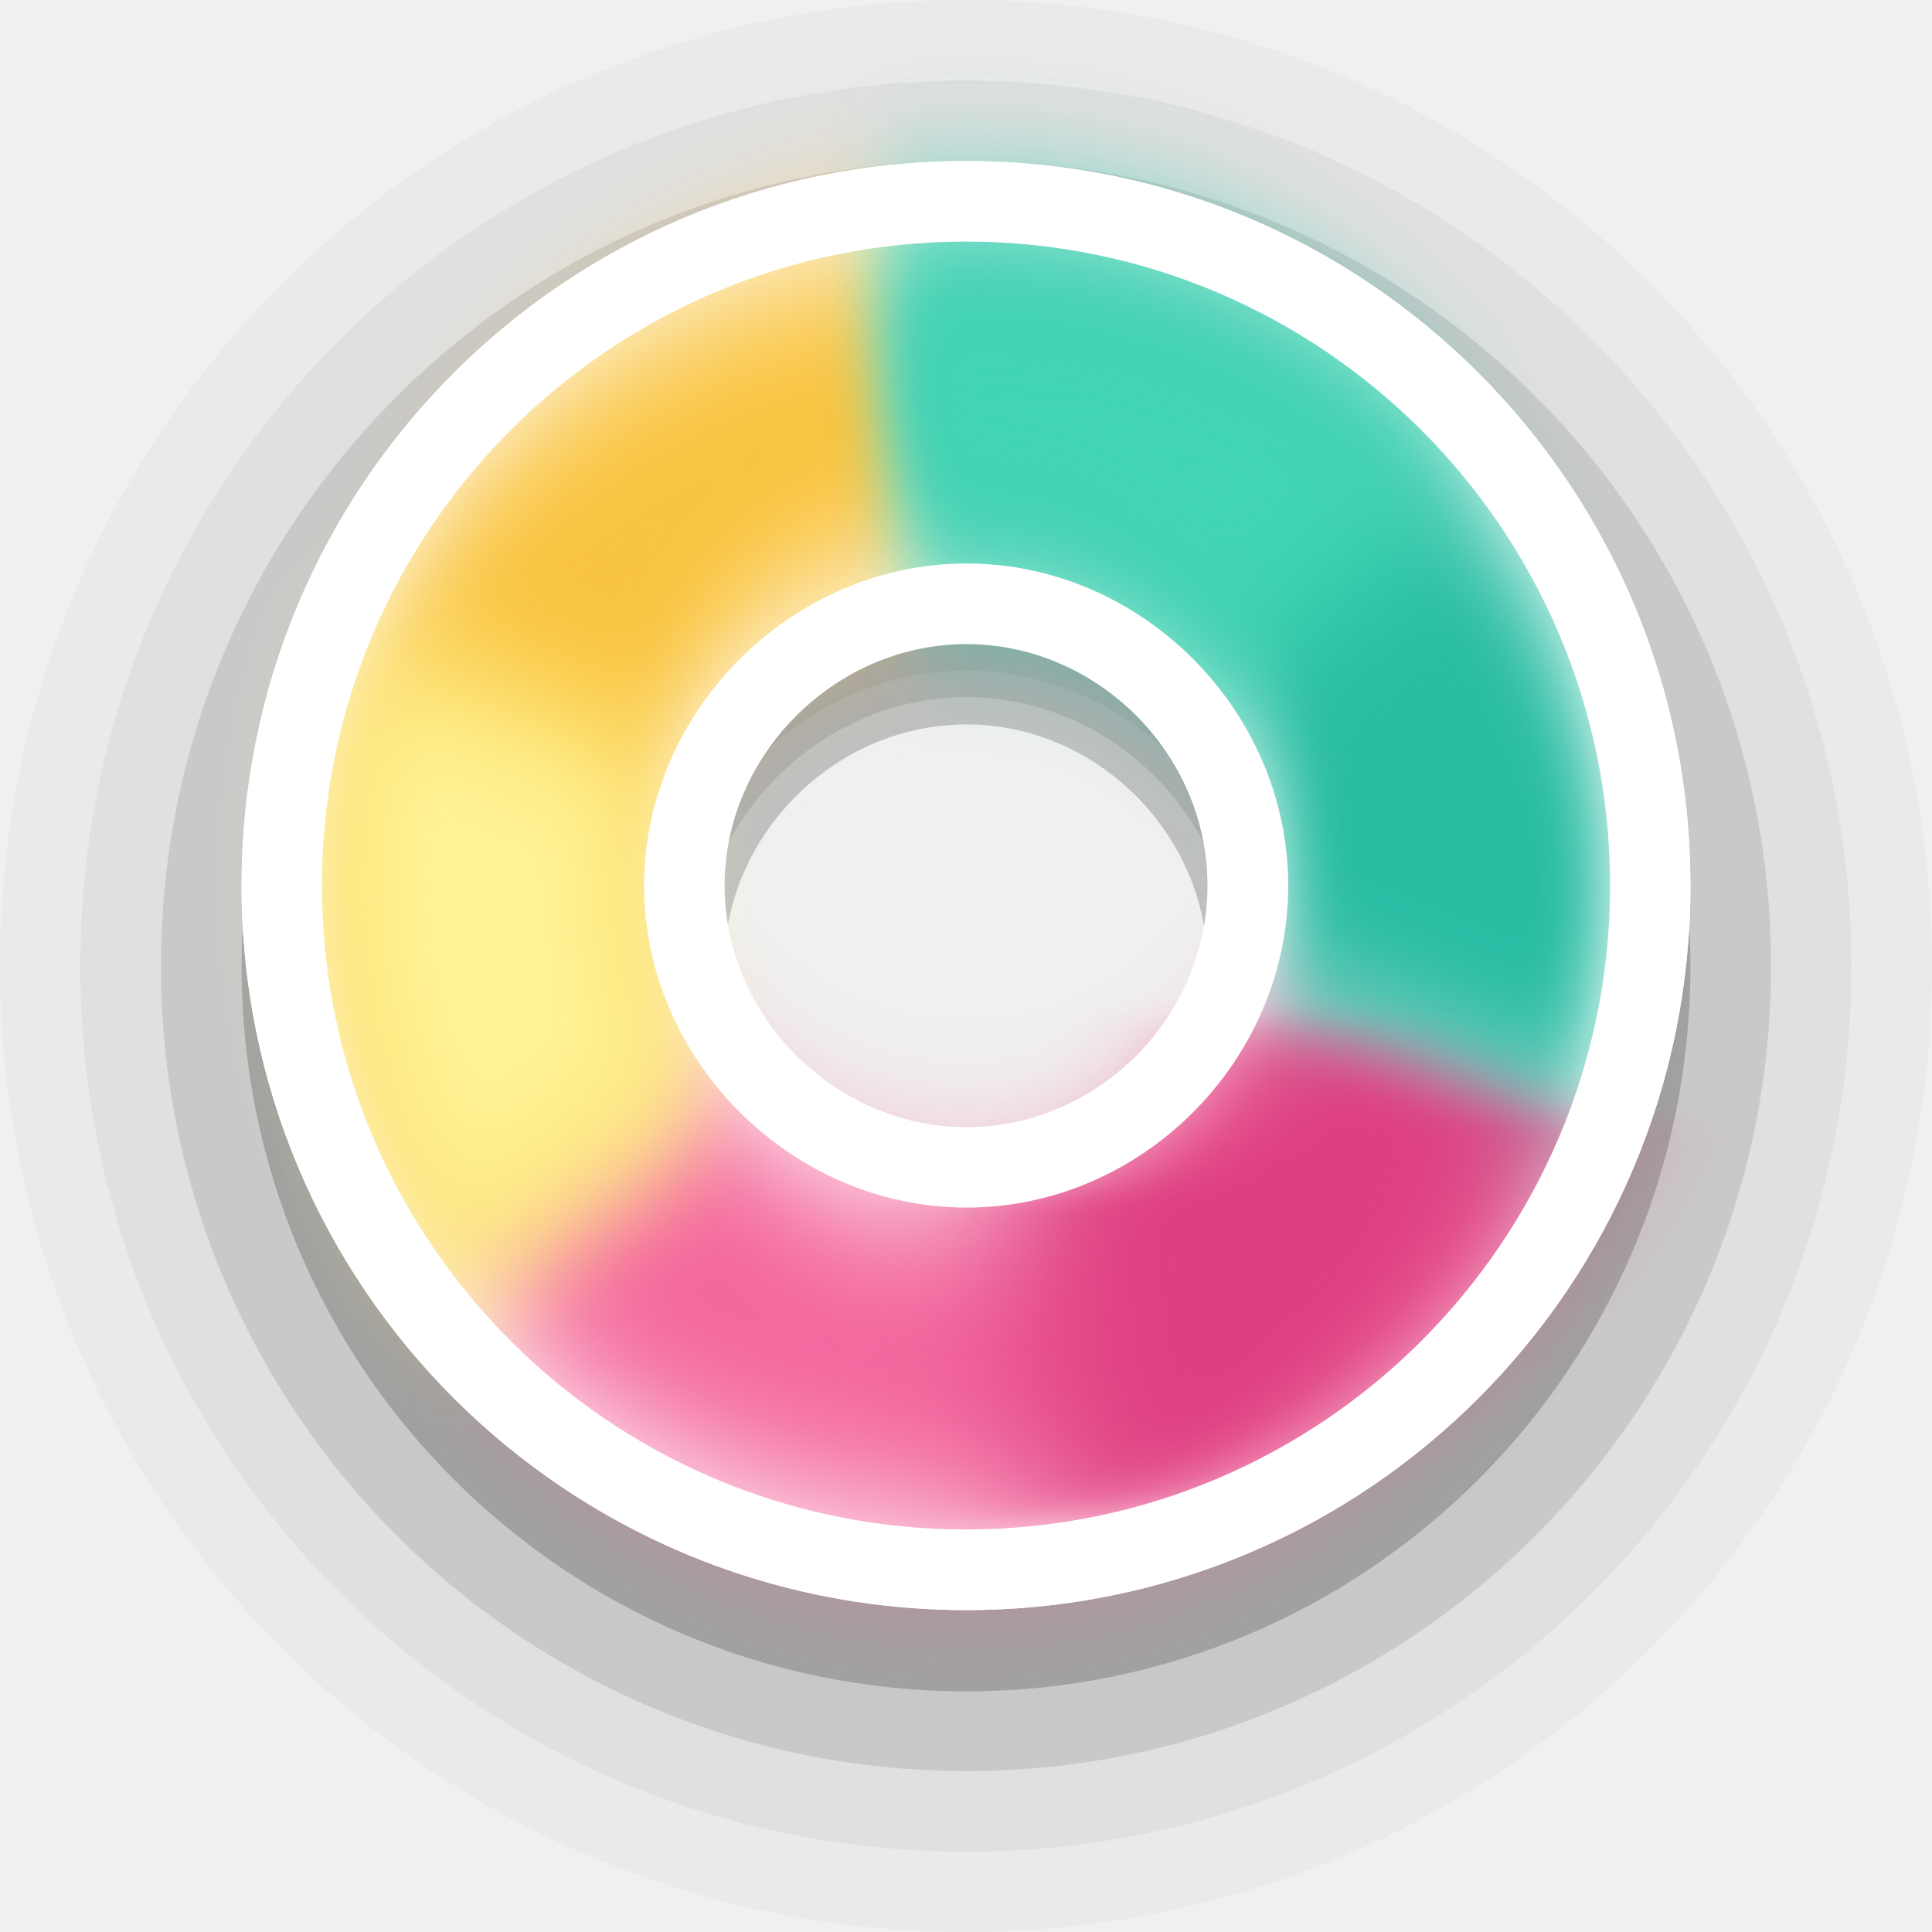
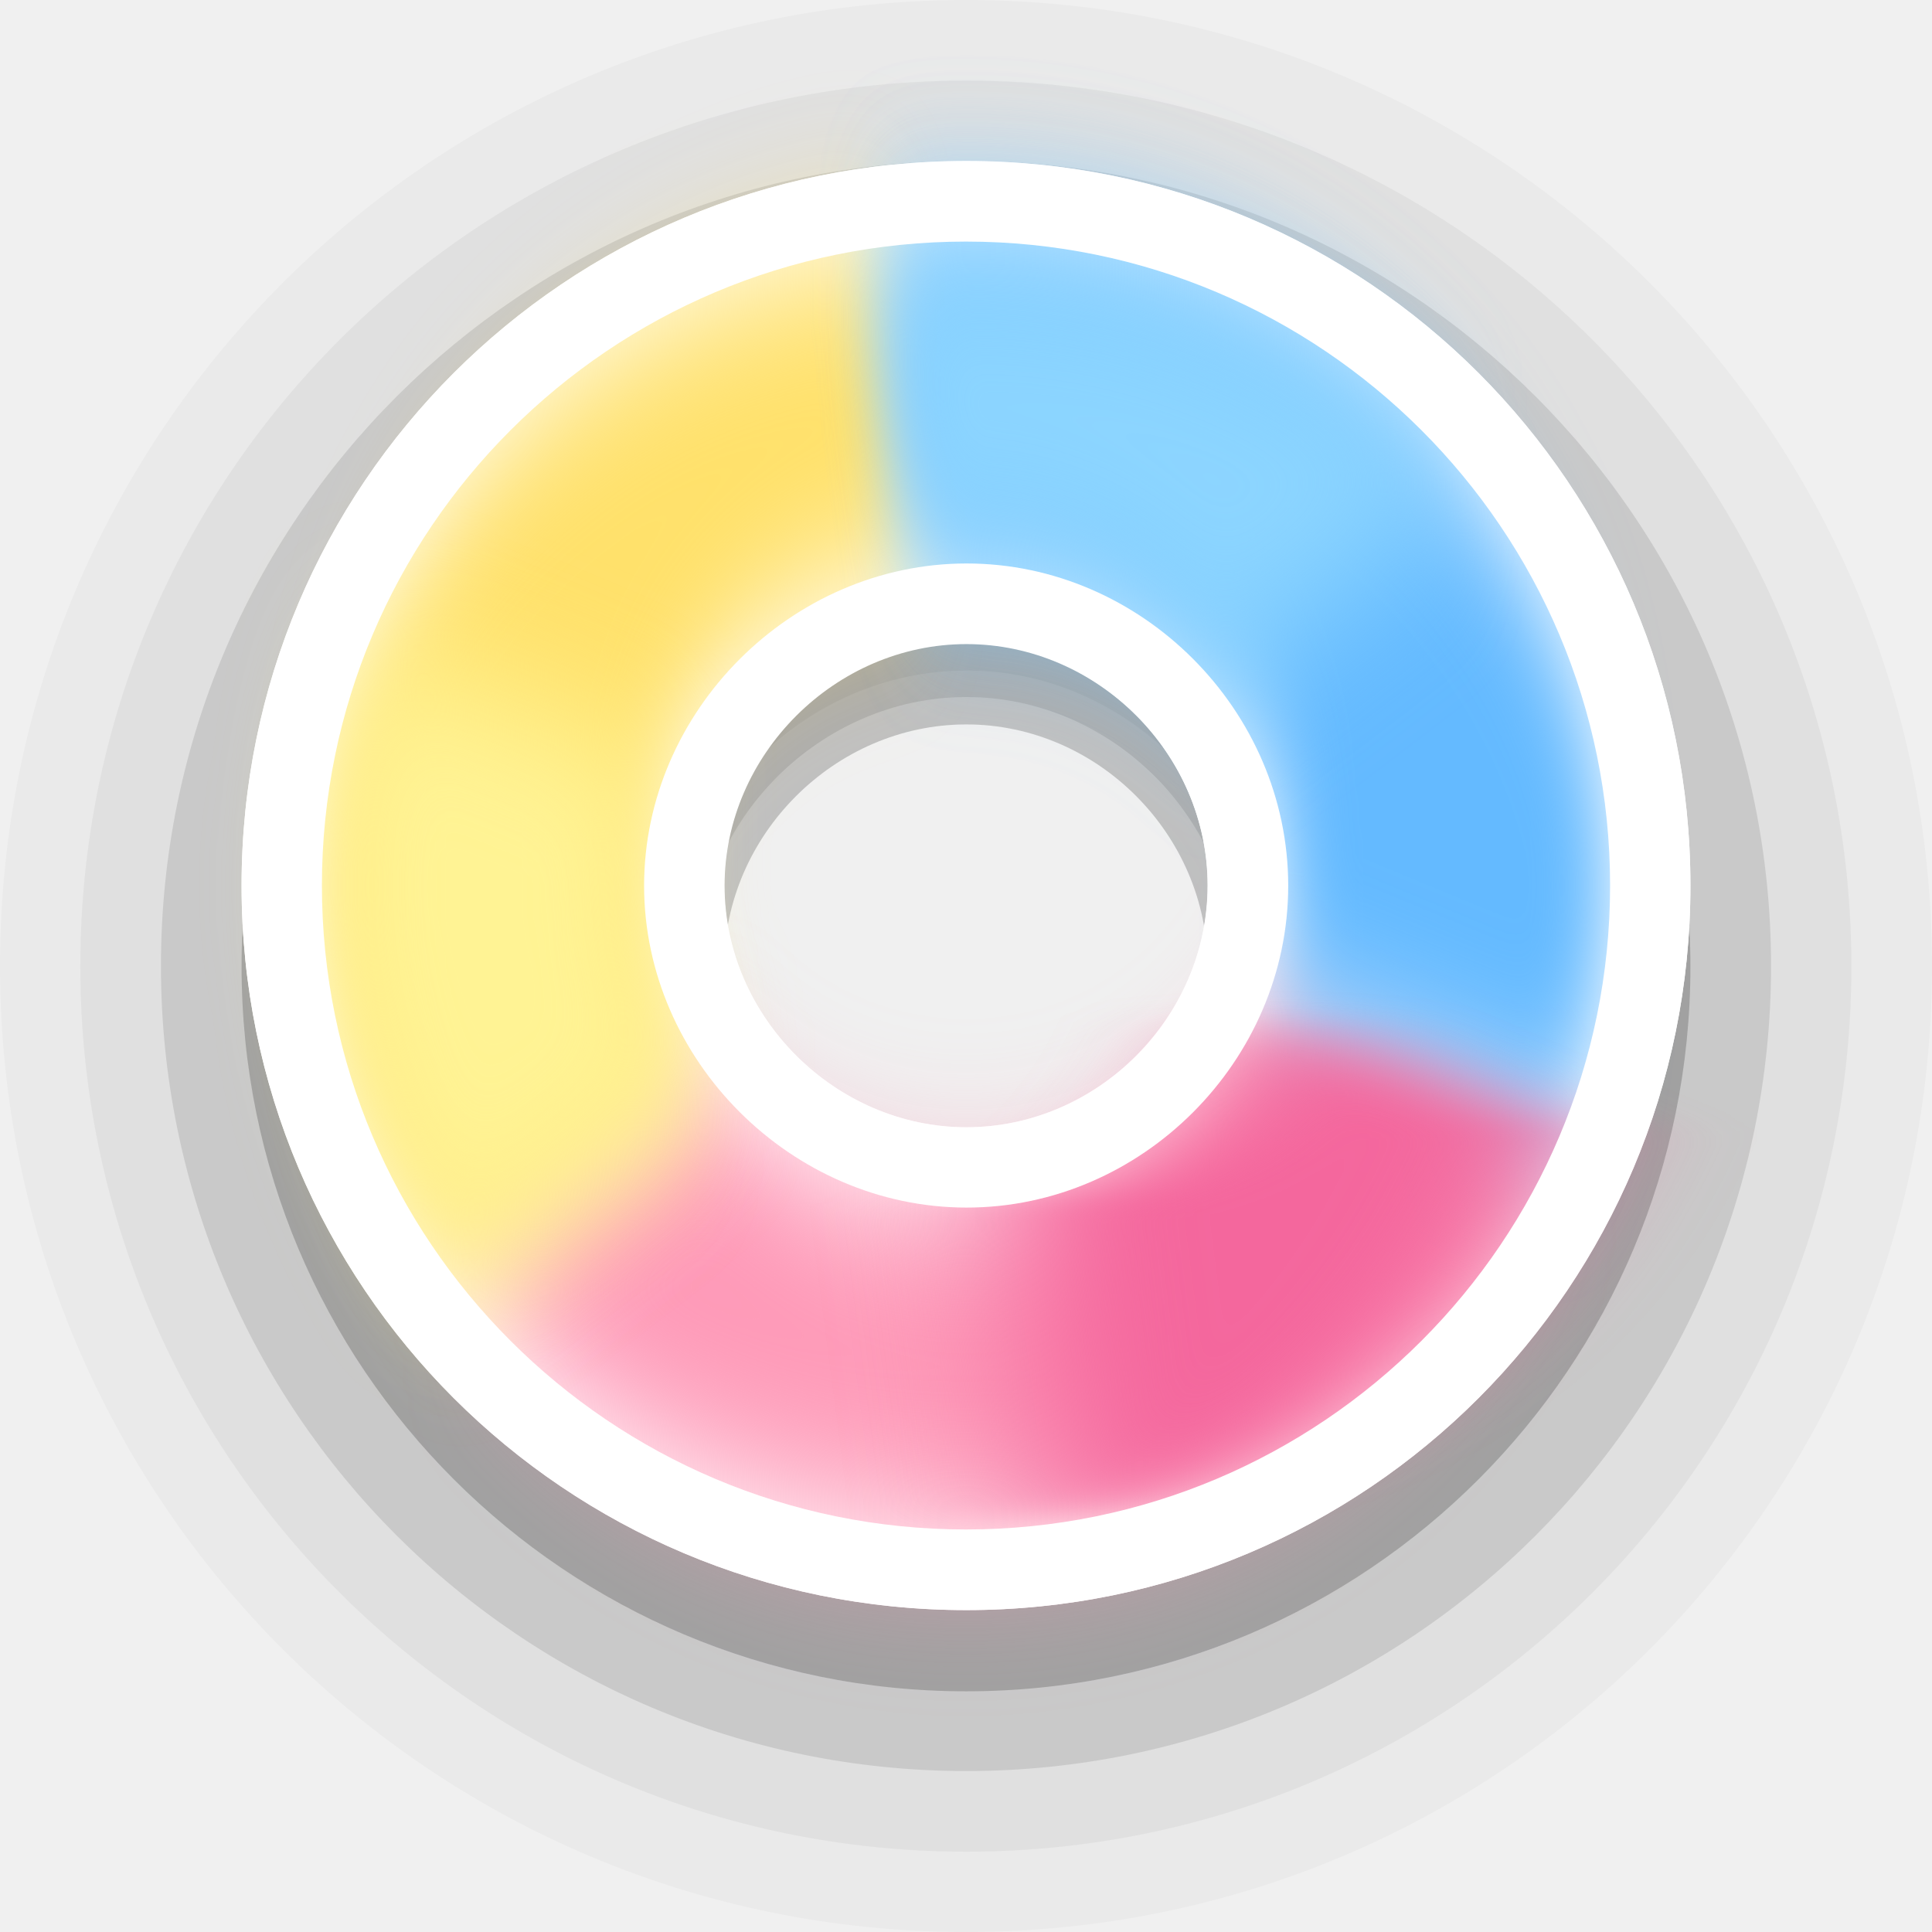
<svg xmlns="http://www.w3.org/2000/svg" width="24" height="24" viewBox="0 0 6.35 6.35" version="1.1" id="svg1">
  <defs id="defs1">
    <filter style="color-interpolation-filters:sRGB" id="filter18" x="-0.148" y="-0.222" width="1.296" height="1.445">
      <feGaussianBlur stdDeviation="0.196" id="feGaussianBlur18" />
    </filter>
    <filter style="color-interpolation-filters:sRGB" id="filter19" x="-0.294" y="-0.127" width="1.589" height="1.255">
      <feGaussianBlur stdDeviation="0.195" id="feGaussianBlur19" />
    </filter>
    <filter style="color-interpolation-filters:sRGB" id="filter20" x="-0.148" y="-0.222" width="1.296" height="1.445">
      <feGaussianBlur stdDeviation="0.196" id="feGaussianBlur20" />
    </filter>
    <filter style="color-interpolation-filters:sRGB" id="filter20-7" x="-0.222" y="-0.392" width="1.445" height="1.784">
      <feGaussianBlur stdDeviation="0.196" id="feGaussianBlur20-9" />
    </filter>
  </defs>
  <path id="circle2-5-2-6" style="font-variation-settings:normal;opacity:0.2;vector-effect:none;fill:#000000;fill-opacity:1;stroke:none;stroke-width:1.058;stroke-linecap:round;stroke-linejoin:round;stroke-miterlimit:4;stroke-dasharray:none;stroke-dashoffset:0;stroke-opacity:1;-inkscape-stroke:none;paint-order:stroke markers fill;stop-color:#000000;stop-opacity:1" d="m 3.176,0.794 c -1.317,0 -2.382,1.065 -2.382,2.383 0,1.317 1.065,2.382 2.382,2.382 1.317,0 2.38,-1.065 2.38,-2.382 0,-1.317 -1.063,-2.383 -2.38,-2.383 z m 0,1.587 c 0.432,0 0.793,0.363 0.793,0.796 0,0.433 -0.362,0.795 -0.793,0.795 -0.432,0 -0.796,-0.364 -0.796,-0.795 0,-0.432 0.364,-0.796 0.796,-0.796 z" />
  <path id="circle2-5-2-6-9" style="font-variation-settings:normal;opacity:0.1;vector-effect:none;fill:#000000;fill-opacity:1;stroke:none;stroke-width:1.058;stroke-linecap:round;stroke-linejoin:round;stroke-miterlimit:4;stroke-dasharray:none;stroke-dashoffset:0;stroke-opacity:1;-inkscape-stroke:none;paint-order:stroke markers fill;stop-color:#000000;stop-opacity:1" d="m 3.176,0.529 c -1.464,0 -2.647,1.183 -2.647,2.646 0,1.463 1.183,2.646 2.647,2.646 1.464,0 2.645,-1.183 2.645,-2.646 0,-1.463 -1.181,-2.646 -2.645,-2.646 z m 0,1.762 c 0.48,0 0.881,0.403 0.881,0.884 0,0.481 -0.402,0.883 -0.881,0.883 -0.48,0 -0.884,-0.404 -0.884,-0.883 0,-0.479 0.405,-0.884 0.884,-0.884 z" />
  <path id="circle2-5-2-6-9-1" style="font-variation-settings:normal;opacity:0.05;vector-effect:none;fill:#000000;fill-opacity:1;stroke:none;stroke-width:1.058;stroke-linecap:round;stroke-linejoin:round;stroke-miterlimit:4;stroke-dasharray:none;stroke-dashoffset:0;stroke-opacity:1;-inkscape-stroke:none;paint-order:stroke markers fill;stop-color:#000000;stop-opacity:1" d="m 3.176,0.265 c -1.61,0 -2.912,1.301 -2.912,2.911 0,1.609 1.302,2.91 2.912,2.91 1.61,0 2.909,-1.301 2.909,-2.91 0,-1.609 -1.299,-2.911 -2.909,-2.911 z m 0,1.939 c 0.527,0 0.97,0.443 0.97,0.972 0,0.529 -0.442,0.972 -0.97,0.972 -0.527,0 -0.973,-0.444 -0.973,-0.972 0,-0.527 0.445,-0.972 0.973,-0.972 z" />
  <path id="circle2-5-2-6-9-1-3" style="font-variation-settings:normal;opacity:0.025;vector-effect:none;fill:#000000;fill-opacity:1;stroke:none;stroke-width:1.058;stroke-linecap:round;stroke-linejoin:round;stroke-miterlimit:4;stroke-dasharray:none;stroke-dashoffset:0;stroke-opacity:1;-inkscape-stroke:none;paint-order:stroke markers fill;stop-color:#000000;stop-opacity:1" d="M 3.176,0 C 1.42,0 0,1.42 0,3.175 0,4.931 1.42,6.35 3.176,6.35 4.933,6.35 6.35,4.931 6.35,3.175 6.35,1.42 4.933,0 3.176,0 Z m 0,2.115 c 0.575,0 1.058,0.483 1.058,1.061 0,0.577 -0.482,1.06 -1.058,1.06 -0.575,0 -1.061,-0.485 -1.061,-1.06 0,-0.575 0.486,-1.061 1.061,-1.061 z" />
  <path id="circle2-5-2" style="fill:#ffffff;fill-opacity:1;stroke:none;stroke-width:1.27;paint-order:stroke markers fill" d="m 3.176,0.529 c -1.317,0 -2.382,1.065 -2.382,2.382 0,1.317 1.065,2.381 2.382,2.381 1.317,0 2.38,-1.065 2.38,-2.381 0,-1.316 -1.063,-2.382 -2.38,-2.382 z m 0,1.586 c 0.432,0 0.793,0.363 0.793,0.795 0,0.433 -0.362,0.795 -0.793,0.795 -0.432,0 -0.796,-0.364 -0.796,-0.795 0,-0.431 0.364,-0.795 0.796,-0.795 z" />
  <g id="g7" transform="rotate(-157.5,3.174959,2.910414)">
-     <path id="path6" style="fill:#f4679d;fill-opacity:1;stroke:none;stroke-width:0;stroke-linejoin:round;filter:url(#filter18)" d="M 3.175,0.794 A 2.117,2.117 0 0 0 1.058,2.91 H 2.117 A 1.058,1.058 0 0 1 3.175,1.852 1.058,1.058 0 0 1 3.704,1.994 L 4.233,1.077 A 2.117,2.117 0 0 0 3.175,0.794 Z" />
-     <path id="path5" style="fill:#f9c440;fill-opacity:1;stroke:#000000;stroke-width:0;stroke-linejoin:round;filter:url(#filter19)" d="M 4.233,1.077 3.704,1.994 A 1.058,1.058 0 0 1 4.233,2.91 1.058,1.058 0 0 1 3.704,3.827 L 4.233,4.743 A 2.117,2.117 0 0 0 5.292,2.91 2.117,2.117 0 0 0 4.233,1.077 Z" />
-     <path id="path1" style="fill:#28bca3;fill-opacity:1;stroke:#000000;stroke-width:0;stroke-linejoin:round;filter:url(#filter20)" d="M 2.117,2.91 H 1.058 A 2.117,2.117 0 0 0 3.175,5.027 2.117,2.117 0 0 0 4.233,4.743 L 3.704,3.827 A 1.058,1.058 0 0 1 3.175,3.969 1.058,1.058 0 0 1 2.117,2.91 Z" />
-     <path id="path1-0" style="fill:#43d6b5;fill-opacity:1;stroke:#000000;stroke-width:0;stroke-linejoin:round;filter:url(#filter20-7)" d="M 2.651,3.819 2.121,4.735 A 2.117,2.117 0 0 0 3.18,5.019 2.117,2.117 0 0 0 4.238,4.735 L 3.709,3.819 A 1.058,1.058 0 0 1 3.18,3.96 1.058,1.058 0 0 1 2.651,3.819 Z" />
-     <path id="path7" style="fill:#de3e80;fill-opacity:1;stroke:#000000;stroke-width:0;stroke-linejoin:round;filter:url(#filter20-7)" d="M 3.921,2.827 3.391,3.743 A 2.117,2.117 0 0 0 4.45,4.027 2.117,2.117 0 0 0 5.508,3.743 L 4.979,2.827 A 1.058,1.058 0 0 1 4.45,2.968 1.058,1.058 0 0 1 3.921,2.827 Z" transform="rotate(120,3.523547,2.042204)" />
+     <path id="path6" style="fill:#fe9ab8;fill-opacity:1;stroke:none;stroke-width:0;stroke-linejoin:round;filter:url(#filter18)" d="M 3.175,0.794 A 2.117,2.117 0 0 0 1.058,2.91 H 2.117 A 1.058,1.058 0 0 1 3.175,1.852 1.058,1.058 0 0 1 3.704,1.994 L 4.233,1.077 A 2.117,2.117 0 0 0 3.175,0.794 Z" />
+     <path id="path5" style="fill:#ffe16b;fill-opacity:1;stroke:#000000;stroke-width:0;stroke-linejoin:round;filter:url(#filter19)" d="M 4.233,1.077 3.704,1.994 A 1.058,1.058 0 0 1 4.233,2.91 1.058,1.058 0 0 1 3.704,3.827 L 4.233,4.743 A 2.117,2.117 0 0 0 5.292,2.91 2.117,2.117 0 0 0 4.233,1.077 Z" />
+     <path id="path1" style="fill:#64baff;fill-opacity:1;stroke:#000000;stroke-width:0;stroke-linejoin:round;filter:url(#filter20)" d="M 2.117,2.91 H 1.058 A 2.117,2.117 0 0 0 3.175,5.027 2.117,2.117 0 0 0 4.233,4.743 L 3.704,3.827 A 1.058,1.058 0 0 1 3.175,3.969 1.058,1.058 0 0 1 2.117,2.91 Z" />
+     <path id="path1-0" style="fill:#8cd5ff;fill-opacity:1;stroke:#000000;stroke-width:0;stroke-linejoin:round;filter:url(#filter20-7)" d="M 2.651,3.819 2.121,4.735 A 2.117,2.117 0 0 0 3.18,5.019 2.117,2.117 0 0 0 4.238,4.735 L 3.709,3.819 A 1.058,1.058 0 0 1 3.18,3.96 1.058,1.058 0 0 1 2.651,3.819 Z" />
+     <path id="path7" style="fill:#f4679d;fill-opacity:1;stroke:#000000;stroke-width:0;stroke-linejoin:round;filter:url(#filter20-7)" d="M 3.921,2.827 3.391,3.743 A 2.117,2.117 0 0 0 4.45,4.027 2.117,2.117 0 0 0 5.508,3.743 L 4.979,2.827 A 1.058,1.058 0 0 1 4.45,2.968 1.058,1.058 0 0 1 3.921,2.827 Z" transform="rotate(120,3.523547,2.042204)" />
    <path id="path4" style="fill:#fff394;fill-opacity:1;stroke:#000000;stroke-width:0;stroke-linejoin:round;filter:url(#filter20-7)" d="M 3.921,2.827 3.391,3.743 A 2.117,2.117 0 0 0 4.45,4.027 2.117,2.117 0 0 0 5.508,3.743 L 4.979,2.827 A 1.058,1.058 0 0 1 4.45,2.968 1.058,1.058 0 0 1 3.921,2.827 Z" transform="rotate(-120,4.101157,2.778143)" />
  </g>
  <path id="path18-2" style="fill:#ffffff;fill-opacity:1;stroke:none;stroke-width:1.27;paint-order:stroke markers fill" d="m 3.177,1.852 c -0.575,0 -1.06,0.485 -1.06,1.059 0,0.574 0.485,1.058 1.06,1.058 0.575,0 1.057,-0.482 1.057,-1.058 0,-0.576 -0.482,-1.059 -1.057,-1.059 z m -5.167e-4,0.265 c 0.431,0 0.793,0.362 0.793,0.794 0,0.432 -0.362,0.794 -0.793,0.794 -0.431,0 -0.795,-0.363 -0.795,-0.794 0,-0.431 0.364,-0.794 0.795,-0.794 z" />
  <path id="circle2-5-2-3" style="fill:#ffffff;fill-opacity:1;stroke:none;stroke-width:1.27;paint-order:stroke markers fill" d="M 3.176 0.529 C 1.859 0.529 0.794 1.594 0.794 2.91 C 0.794 4.227 1.859 5.292 3.176 5.292 C 4.493 5.292 5.556 4.227 5.556 2.91 C 5.556 1.594 4.493 0.529 3.176 0.529 z M 3.175 0.794 A 2.117 2.117 0 0 1 5.292 2.91 A 2.117 2.117 0 0 1 3.175 5.027 A 2.117 2.117 0 0 1 1.058 2.91 A 2.117 2.117 0 0 1 3.175 0.794 z " />
  <path style="opacity:0.15;fill:#d48e15;stroke-width:0.529;stroke-linejoin:round" d="M 3.175,2.91 1.597,5.643" id="path3" />
</svg>
